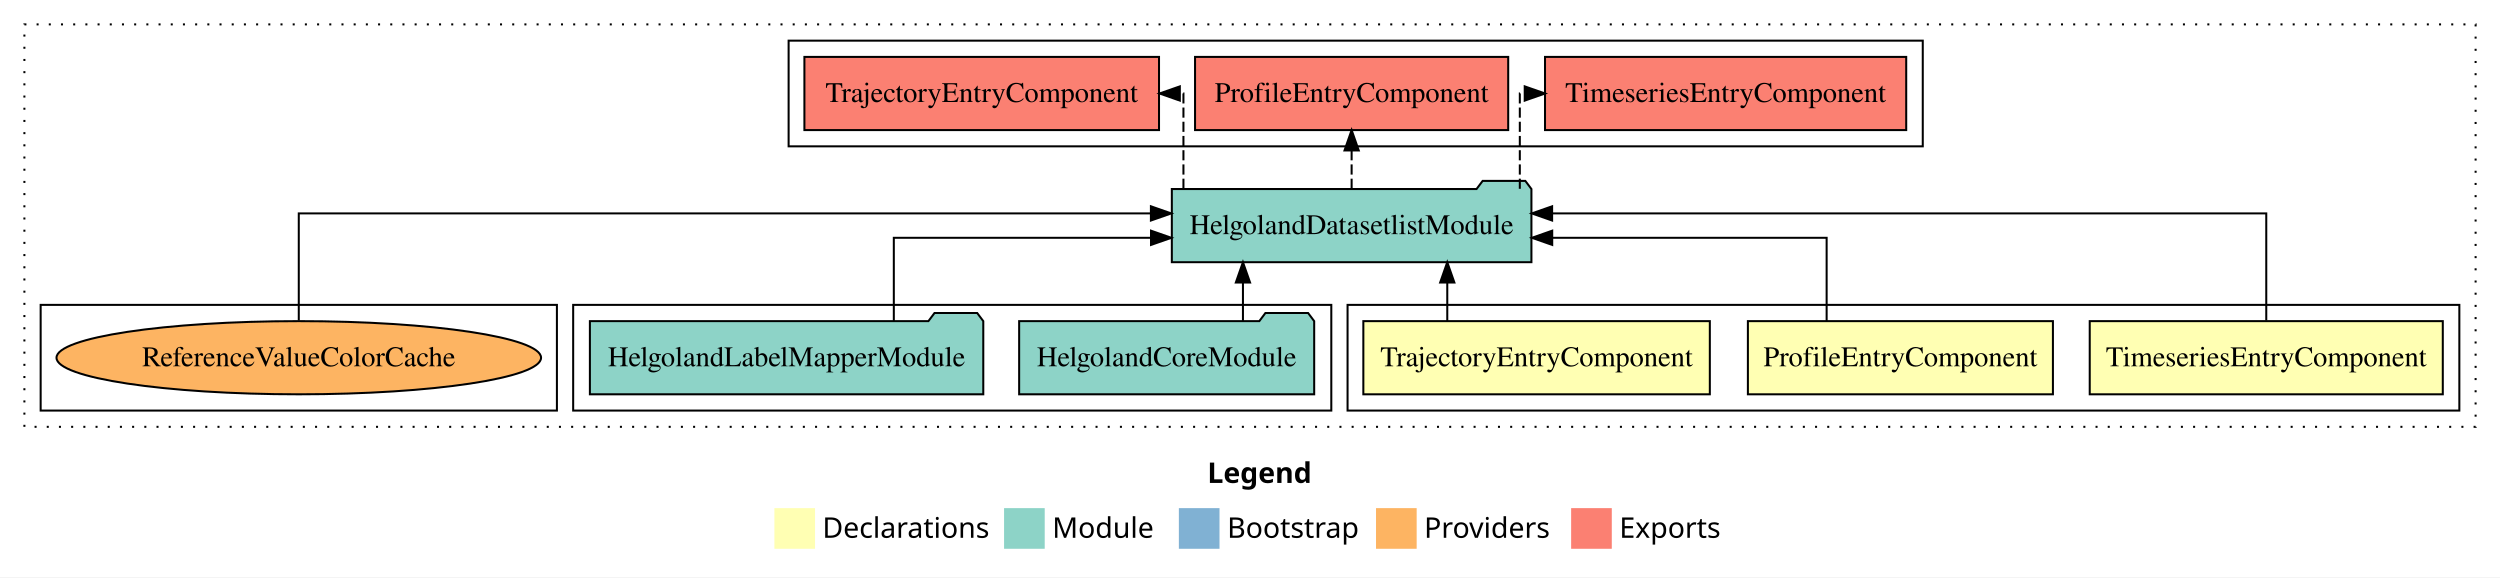
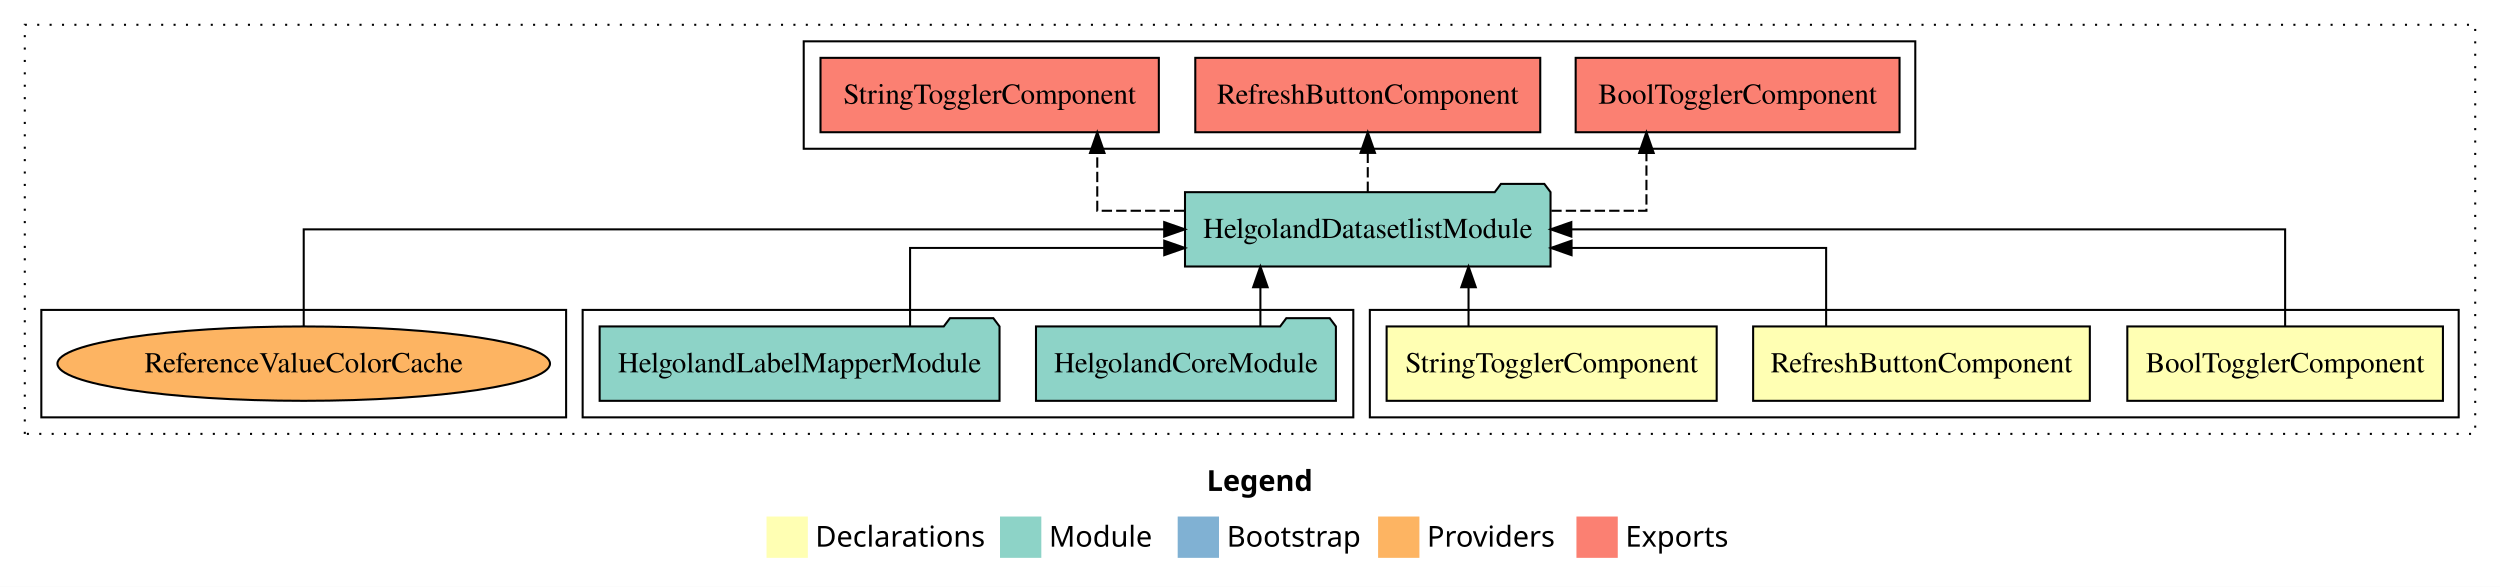
- <svg xmlns="http://www.w3.org/2000/svg" width="1230pt" height="284pt" viewBox="0.00 0.00 1230.00 284.00">
+ <svg xmlns="http://www.w3.org/2000/svg" width="1210pt" height="284pt" viewBox="0.00 0.00 1210.00 284.00">
  <g id="graph0" class="graph" transform="scale(1 1) rotate(0) translate(4 280)">
-     <polygon fill="#ffffff" stroke="transparent" points="-4,4 -4,-280 1226,-280 1226,4 -4,4" />
-     <text text-anchor="start" x="590.009" y="-42.4" font-family="sans-serif" font-weight="bold" font-size="14.00" fill="#000000">Legend</text>
-     <polygon fill="#ffffb3" stroke="transparent" points="377,-10 377,-30 397,-30 397,-10 377,-10" />
-     <text text-anchor="start" x="400.629" y="-15.4" font-family="sans-serif" font-size="14.00" fill="#000000">  Declarations</text>
-     <polygon fill="#8dd3c7" stroke="transparent" points="490,-10 490,-30 510,-30 510,-10 490,-10" />
-     <text text-anchor="start" x="513.725" y="-15.4" font-family="sans-serif" font-size="14.00" fill="#000000">  Module</text>
-     <polygon fill="#80b1d3" stroke="transparent" points="576,-10 576,-30 596,-30 596,-10 576,-10" />
-     <text text-anchor="start" x="599.781" y="-15.4" font-family="sans-serif" font-size="14.00" fill="#000000">  Bootstrap</text>
-     <polygon fill="#fdb462" stroke="transparent" points="673,-10 673,-30 693,-30 693,-10 673,-10" />
-     <text text-anchor="start" x="696.673" y="-15.4" font-family="sans-serif" font-size="14.00" fill="#000000">  Providers</text>
-     <polygon fill="#fb8072" stroke="transparent" points="769,-10 769,-30 789,-30 789,-10 769,-10" />
-     <text text-anchor="start" x="792.726" y="-15.4" font-family="sans-serif" font-size="14.00" fill="#000000">  Exports</text>
+     <polygon fill="#ffffff" stroke="transparent" points="-4,4 -4,-280 1206,-280 1206,4 -4,4" />
+     <text text-anchor="start" x="580.009" y="-42.4" font-family="sans-serif" font-weight="bold" font-size="14.00" fill="#000000">Legend</text>
+     <polygon fill="#ffffb3" stroke="transparent" points="367,-10 367,-30 387,-30 387,-10 367,-10" />
+     <text text-anchor="start" x="390.629" y="-15.4" font-family="sans-serif" font-size="14.00" fill="#000000">  Declarations</text>
+     <polygon fill="#8dd3c7" stroke="transparent" points="480,-10 480,-30 500,-30 500,-10 480,-10" />
+     <text text-anchor="start" x="503.725" y="-15.4" font-family="sans-serif" font-size="14.00" fill="#000000">  Module</text>
+     <polygon fill="#80b1d3" stroke="transparent" points="566,-10 566,-30 586,-30 586,-10 566,-10" />
+     <text text-anchor="start" x="589.781" y="-15.4" font-family="sans-serif" font-size="14.00" fill="#000000">  Bootstrap</text>
+     <polygon fill="#fdb462" stroke="transparent" points="663,-10 663,-30 683,-30 683,-10 663,-10" />
+     <text text-anchor="start" x="686.673" y="-15.4" font-family="sans-serif" font-size="14.00" fill="#000000">  Providers</text>
+     <polygon fill="#fb8072" stroke="transparent" points="759,-10 759,-30 779,-30 779,-10 759,-10" />
+     <text text-anchor="start" x="782.726" y="-15.4" font-family="sans-serif" font-size="14.00" fill="#000000">  Exports</text>
    <g id="clust1" class="cluster">
-       <polygon fill="none" stroke="#000000" stroke-dasharray="1,5" points="8,-70 8,-268 1214,-268 1214,-70 8,-70" />
+       <polygon fill="none" stroke="#000000" stroke-dasharray="1,5" points="8,-70 8,-268 1194,-268 1194,-70 8,-70" />
    </g>
    <g id="clust2" class="cluster">
-       <polygon fill="none" stroke="#000000" points="659,-78 659,-130 1206,-130 1206,-78 659,-78" />
+       <polygon fill="none" stroke="#000000" points="659,-78 659,-130 1186,-130 1186,-78 659,-78" />
    </g>
    <g id="clust6" class="cluster">
      <polygon fill="none" stroke="#000000" points="278,-78 278,-130 651,-130 651,-78 278,-78" />
    </g>
    <g id="clust7" class="cluster">
-       <polygon fill="none" stroke="#000000" points="384,-208 384,-260 942,-260 942,-208 384,-208" />
+       <polygon fill="none" stroke="#000000" points="385,-208 385,-260 923,-260 923,-208 385,-208" />
    </g>
    <g id="clust9" class="cluster">
      <polygon fill="none" stroke="#000000" points="16,-78 16,-130 270,-130 270,-78 16,-78" />
    </g>
    <g id="node1" class="node">
-       <polygon fill="#ffffb3" stroke="#000000" points="1197.854,-122 1024.146,-122 1024.146,-86 1197.854,-86 1197.854,-122" />
-       <text text-anchor="middle" x="1111" y="-99.8" font-family="Times,serif" font-size="14.00" fill="#000000">TimeseriesEntryComponent</text>
+       <polygon fill="#ffffb3" stroke="#000000" points="1178.378,-122 1025.622,-122 1025.622,-86 1178.378,-86 1178.378,-122" />
+       <text text-anchor="middle" x="1102" y="-99.8" font-family="Times,serif" font-size="14.00" fill="#000000">BoolTogglerComponent</text>
    </g>
    <g id="node4" class="node">
-       <polygon fill="#8dd3c7" stroke="#000000" points="749.459,-187 746.459,-191 725.459,-191 722.459,-187 572.541,-187 572.541,-151 749.459,-151 749.459,-187" />
-       <text text-anchor="middle" x="661" y="-164.8" font-family="Times,serif" font-size="14.00" fill="#000000">HelgolandDatasetlistModule</text>
+       <polygon fill="#8dd3c7" stroke="#000000" points="746.459,-187 743.459,-191 722.459,-191 719.459,-187 569.541,-187 569.541,-151 746.459,-151 746.459,-187" />
+       <text text-anchor="middle" x="658" y="-164.8" font-family="Times,serif" font-size="14.00" fill="#000000">HelgolandDatasetlistModule</text>
    </g>
    <g id="edge1" class="edge">
-       <path fill="none" stroke="#000000" d="M1111,-122.284C1111,-143.321 1111,-175 1111,-175 1111,-175 759.637,-175 759.637,-175" />
-       <polygon fill="#000000" stroke="#000000" points="759.637,-171.5 749.637,-175 759.637,-178.5 759.637,-171.5" />
+       <path fill="none" stroke="#000000" d="M1102,-122.106C1102,-141.339 1102,-169 1102,-169 1102,-169 756.517,-169 756.517,-169" />
+       <polygon fill="#000000" stroke="#000000" points="756.517,-165.5 746.517,-169 756.517,-172.5 756.517,-165.5" />
    </g>
    <g id="node2" class="node">
-       <polygon fill="#ffffb3" stroke="#000000" points="1006.037,-122 855.963,-122 855.963,-86 1006.037,-86 1006.037,-122" />
-       <text text-anchor="middle" x="931" y="-99.8" font-family="Times,serif" font-size="14.00" fill="#000000">ProfileEntryComponent</text>
+       <polygon fill="#ffffb3" stroke="#000000" points="1007.482,-122 844.518,-122 844.518,-86 1007.482,-86 1007.482,-122" />
+       <text text-anchor="middle" x="926" y="-99.8" font-family="Times,serif" font-size="14.00" fill="#000000">RefreshButtonComponent</text>
    </g>
    <g id="edge2" class="edge">
-       <path fill="none" stroke="#000000" d="M894.705,-122.022C894.705,-139.373 894.705,-163 894.705,-163 894.705,-163 759.687,-163 759.687,-163" />
-       <polygon fill="#000000" stroke="#000000" points="759.687,-159.5 749.687,-163 759.687,-166.5 759.687,-159.5" />
+       <path fill="none" stroke="#000000" d="M879.849,-122.027C879.849,-138.398 879.849,-160 879.849,-160 879.849,-160 756.637,-160 756.637,-160" />
+       <polygon fill="#000000" stroke="#000000" points="756.637,-156.5 746.637,-160 756.637,-163.5 756.637,-156.5" />
    </g>
    <g id="node3" class="node">
-       <polygon fill="#ffffb3" stroke="#000000" points="837.235,-122 666.765,-122 666.765,-86 837.235,-86 837.235,-122" />
-       <text text-anchor="middle" x="752" y="-99.8" font-family="Times,serif" font-size="14.00" fill="#000000">TrajectoryEntryComponent</text>
+       <polygon fill="#ffffb3" stroke="#000000" points="826.875,-122 667.125,-122 667.125,-86 826.875,-86 826.875,-122" />
+       <text text-anchor="middle" x="747" y="-99.8" font-family="Times,serif" font-size="14.00" fill="#000000">StringTogglerComponent</text>
    </g>
    <g id="edge3" class="edge">
-       <path fill="none" stroke="#000000" d="M708.056,-122.106C708.056,-122.106 708.056,-140.991 708.056,-140.991" />
-       <polygon fill="#000000" stroke="#000000" points="704.556,-140.991 708.056,-150.991 711.556,-140.991 704.556,-140.991" />
+       <path fill="none" stroke="#000000" d="M706.771,-122.106C706.771,-122.106 706.771,-140.991 706.771,-140.991" />
+       <polygon fill="#000000" stroke="#000000" points="703.271,-140.991 706.771,-150.991 710.271,-140.991 703.271,-140.991" />
    </g>
    <g id="node7" class="node">
-       <polygon fill="#fb8072" stroke="#000000" points="933.855,-252 756.145,-252 756.145,-216 933.855,-216 933.855,-252" />
-       <text text-anchor="middle" x="845" y="-229.8" font-family="Times,serif" font-size="14.00" fill="#000000">TimeseriesEntryComponent </text>
+       <polygon fill="#fb8072" stroke="#000000" points="915.379,-252 758.621,-252 758.621,-216 915.379,-216 915.379,-252" />
+       <text text-anchor="middle" x="837" y="-229.8" font-family="Times,serif" font-size="14.00" fill="#000000">BoolTogglerComponent </text>
    </g>
    <g id="edge6" class="edge">
-       <path fill="none" stroke="#000000" stroke-dasharray="5,2" d="M743.749,-187.106C743.749,-206.339 743.749,-234 743.749,-234 743.749,-234 746.164,-234 746.164,-234" />
-       <polygon fill="#000000" stroke="#000000" points="746.164,-237.5 756.164,-234 746.164,-230.5 746.164,-237.5" />
+       <path fill="none" stroke="#000000" stroke-dasharray="5,2" d="M746.835,-178C772.088,-178 792.874,-178 792.874,-178 792.874,-178 792.874,-205.973 792.874,-205.973" />
+       <polygon fill="#000000" stroke="#000000" points="789.374,-205.973 792.874,-215.973 796.374,-205.973 789.374,-205.973" />
    </g>
    <g id="node8" class="node">
-       <polygon fill="#fb8072" stroke="#000000" points="738.036,-252 583.964,-252 583.964,-216 738.036,-216 738.036,-252" />
-       <text text-anchor="middle" x="661" y="-229.8" font-family="Times,serif" font-size="14.00" fill="#000000">ProfileEntryComponent </text>
+       <polygon fill="#fb8072" stroke="#000000" points="741.482,-252 574.518,-252 574.518,-216 741.482,-216 741.482,-252" />
+       <text text-anchor="middle" x="658" y="-229.8" font-family="Times,serif" font-size="14.00" fill="#000000">RefreshButtonComponent </text>
    </g>
    <g id="edge7" class="edge">
-       <path fill="none" stroke="#000000" stroke-dasharray="5,2" d="M661,-187.106C661,-187.106 661,-205.991 661,-205.991" />
-       <polygon fill="#000000" stroke="#000000" points="657.5,-205.991 661,-215.991 664.5,-205.991 657.5,-205.991" />
+       <path fill="none" stroke="#000000" stroke-dasharray="5,2" d="M658,-187.106C658,-187.106 658,-205.991 658,-205.991" />
+       <polygon fill="#000000" stroke="#000000" points="654.5,-205.991 658,-215.991 661.5,-205.991 654.5,-205.991" />
    </g>
    <g id="node9" class="node">
-       <polygon fill="#fb8072" stroke="#000000" points="566.235,-252 391.765,-252 391.765,-216 566.235,-216 566.235,-252" />
-       <text text-anchor="middle" x="479" y="-229.8" font-family="Times,serif" font-size="14.00" fill="#000000">TrajectoryEntryComponent </text>
+       <polygon fill="#fb8072" stroke="#000000" points="556.876,-252 393.124,-252 393.124,-216 556.876,-216 556.876,-252" />
+       <text text-anchor="middle" x="475" y="-229.8" font-family="Times,serif" font-size="14.00" fill="#000000">StringTogglerComponent </text>
    </g>
    <g id="edge8" class="edge">
-       <path fill="none" stroke="#000000" stroke-dasharray="5,2" d="M578.251,-187.106C578.251,-206.339 578.251,-234 578.251,-234 578.251,-234 576.476,-234 576.476,-234" />
-       <polygon fill="#000000" stroke="#000000" points="576.476,-230.5 566.476,-234 576.476,-237.5 576.476,-230.5" />
+       <path fill="none" stroke="#000000" stroke-dasharray="5,2" d="M569.221,-178C545.871,-178 527.074,-178 527.074,-178 527.074,-178 527.074,-205.973 527.074,-205.973" />
+       <polygon fill="#000000" stroke="#000000" points="523.574,-205.973 527.074,-215.973 530.574,-205.973 523.574,-205.973" />
    </g>
    <g id="node5" class="node">
      <polygon fill="#8dd3c7" stroke="#000000" points="642.579,-122 639.579,-126 618.579,-126 615.579,-122 497.421,-122 497.421,-86 642.579,-86 642.579,-122" />
      <text text-anchor="middle" x="570" y="-99.8" font-family="Times,serif" font-size="14.00" fill="#000000">HelgolandCoreModule</text>
    </g>
    <g id="edge4" class="edge">
-       <path fill="none" stroke="#000000" d="M607.53,-122.106C607.53,-122.106 607.53,-140.991 607.53,-140.991" />
-       <polygon fill="#000000" stroke="#000000" points="604.03,-140.991 607.53,-150.991 611.03,-140.991 604.03,-140.991" />
+       <path fill="none" stroke="#000000" d="M606.03,-122.106C606.03,-122.106 606.03,-140.991 606.03,-140.991" />
+       <polygon fill="#000000" stroke="#000000" points="602.53,-140.991 606.03,-150.991 609.53,-140.991 602.53,-140.991" />
    </g>
    <g id="node6" class="node">
      <polygon fill="#8dd3c7" stroke="#000000" points="479.774,-122 476.774,-126 455.774,-126 452.774,-122 286.226,-122 286.226,-86 479.774,-86 479.774,-122" />
      <text text-anchor="middle" x="383" y="-99.8" font-family="Times,serif" font-size="14.00" fill="#000000">HelgolandLabelMapperModule</text>
    </g>
    <g id="edge5" class="edge">
-       <path fill="none" stroke="#000000" d="M435.76,-122.022C435.76,-139.373 435.76,-163 435.76,-163 435.76,-163 562.302,-163 562.302,-163" />
-       <polygon fill="#000000" stroke="#000000" points="562.302,-166.5 572.302,-163 562.302,-159.5 562.302,-166.5" />
+       <path fill="none" stroke="#000000" d="M436.475,-122.027C436.475,-138.398 436.475,-160 436.475,-160 436.475,-160 559.492,-160 559.492,-160" />
+       <polygon fill="#000000" stroke="#000000" points="559.492,-163.5 569.492,-160 559.492,-156.5 559.492,-163.5" />
    </g>
    <g id="node10" class="node">
      <ellipse fill="#fdb462" stroke="#000000" cx="143" cy="-104" rx="119.2" ry="18" />
      <text text-anchor="middle" x="143" y="-99.8" font-family="Times,serif" font-size="14.00" fill="#000000">ReferenceValueColorCache</text>
    </g>
    <g id="edge9" class="edge">
-       <path fill="none" stroke="#000000" d="M143,-122.284C143,-143.321 143,-175 143,-175 143,-175 562.247,-175 562.247,-175" />
-       <polygon fill="#000000" stroke="#000000" points="562.247,-178.5 572.247,-175 562.247,-171.5 562.247,-178.5" />
+       <path fill="none" stroke="#000000" d="M143,-122.106C143,-141.339 143,-169 143,-169 143,-169 559.468,-169 559.468,-169" />
+       <polygon fill="#000000" stroke="#000000" points="559.468,-172.5 569.468,-169 559.468,-165.5 559.468,-172.5" />
    </g>
  </g>
</svg>
